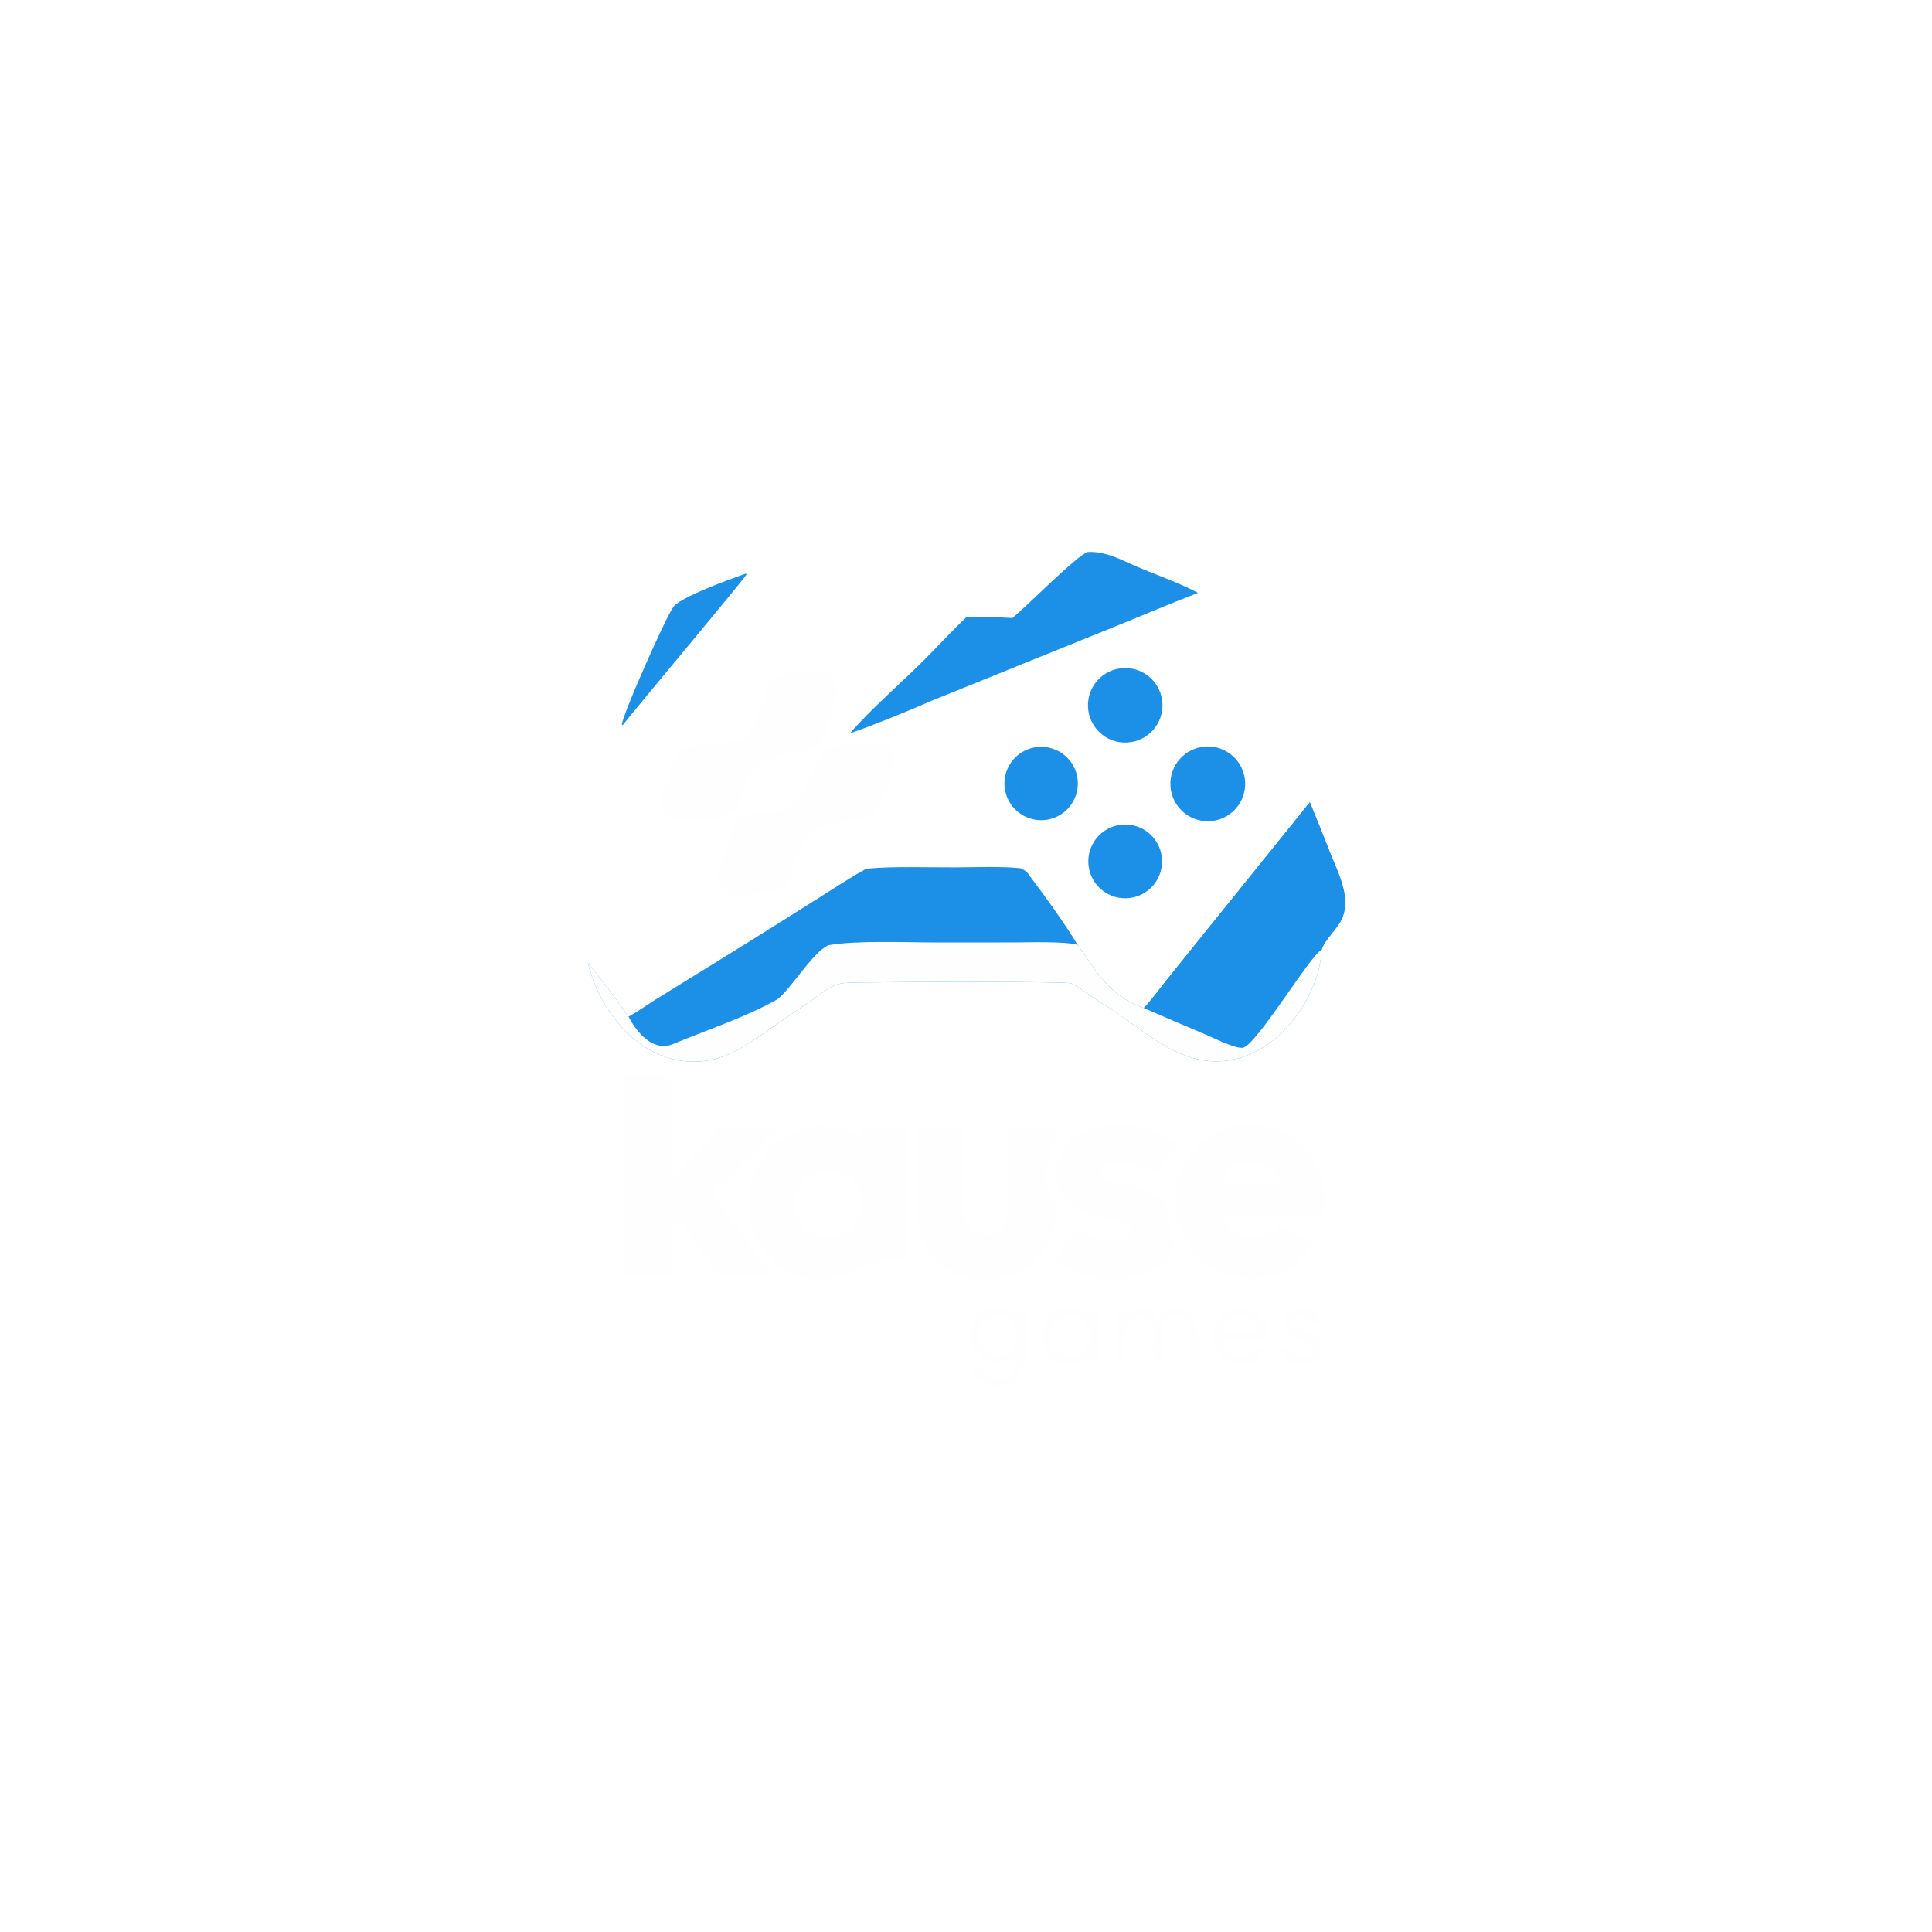
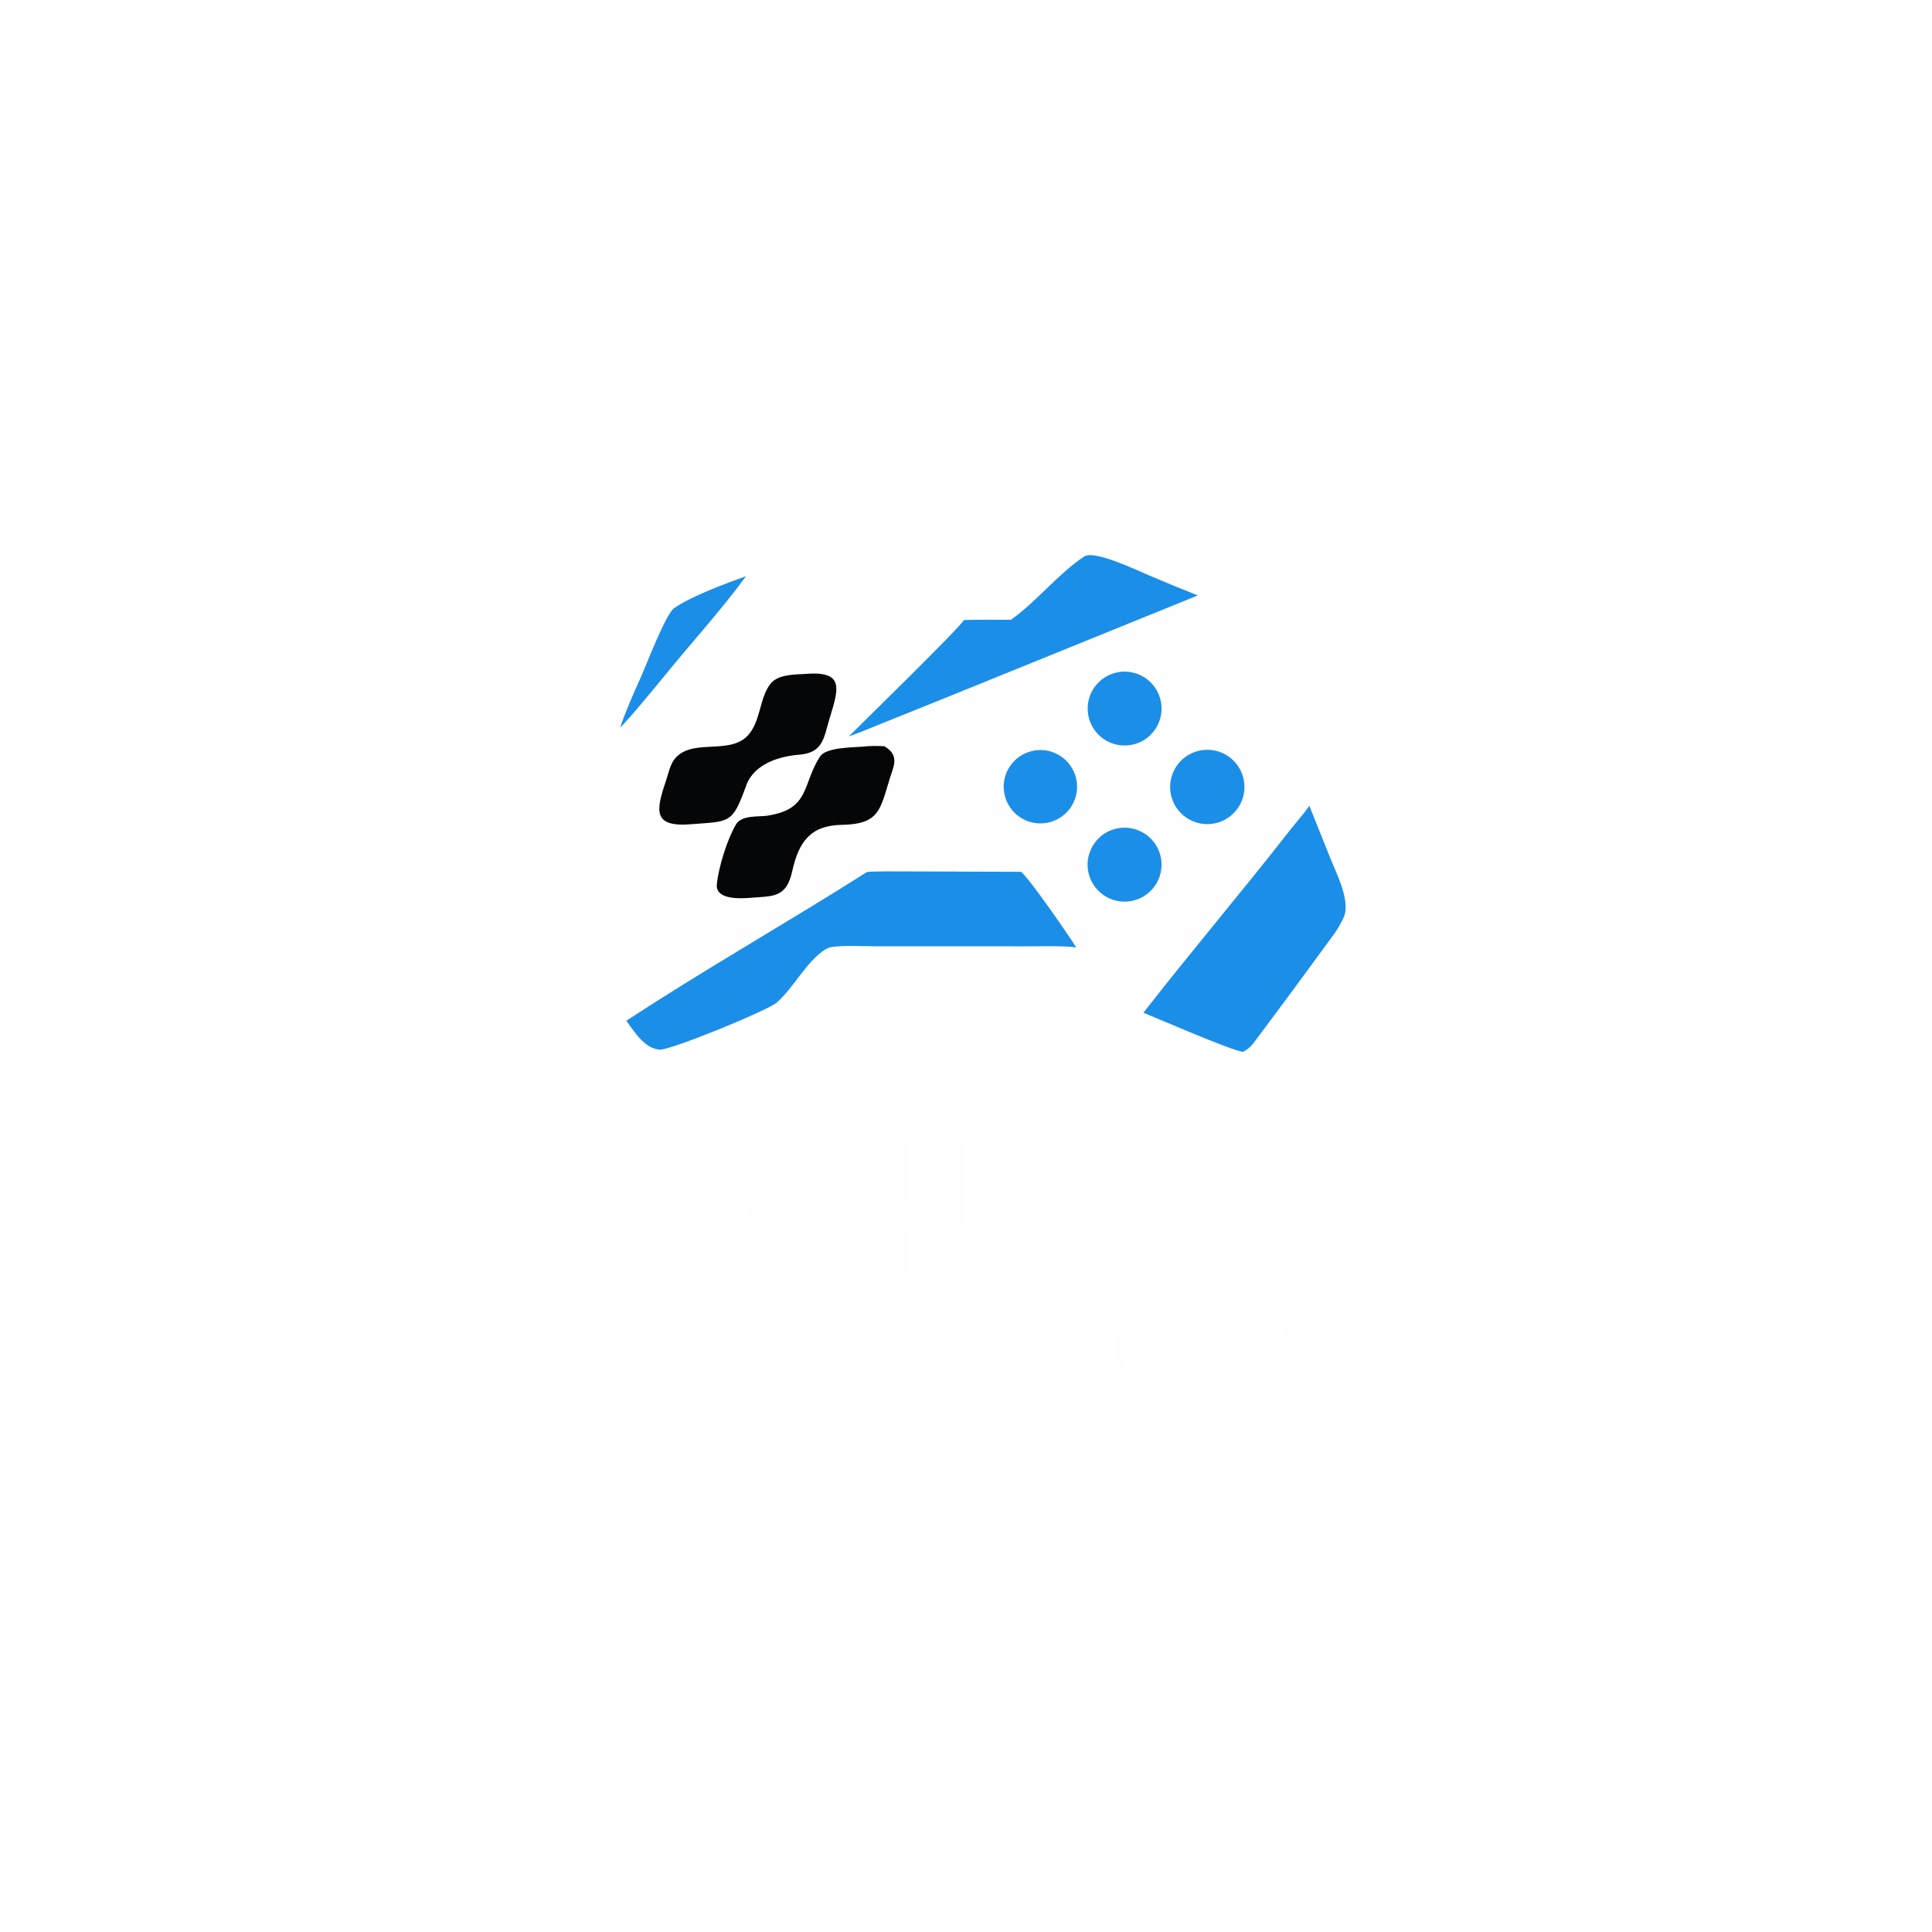
<svg xmlns="http://www.w3.org/2000/svg" width="1024" height="1024" viewBox="0 0 1024 1024">
-   <path fill="#1C8FE7" d="M694.252 425.237C697.92 434.124 701.493 443.05 704.971 452.014C709.1 462.354 715.63 474.396 711.779 485.665C709.723 491.686 702.014 497.805 700.467 503.482C699.712 520.413 690.125 537.611 677.711 548.866C668.121 557.56 655.763 563.135 642.632 562.478C624.725 561.582 610.715 550.167 596.72 540.246C590.838 536.077 584.784 532.187 578.742 528.257C575.239 525.978 571.997 523.135 568.161 521.435C567.975 521.353 567.793 521.262 567.605 521.185C564.798 520.034 459.324 520.37 449.125 520.926C446.572 521.065 444.336 521.353 442.001 522.458C437.44 524.614 433.134 528.109 428.993 530.98L407.166 545.985C395.295 554.099 384.938 561.866 370.005 562.621C340.267 564.126 318.039 537.011 311.628 510.466C317.83 517.681 327.524 530.836 333.134 538.819C337.757 536.389 342.899 532.616 347.416 529.813C353.152 526.253 358.909 522.718 364.639 519.15C387.664 504.999 410.596 490.696 433.433 476.244C436.49 474.337 457.718 460.606 459.555 460.422C472.727 459.105 492.366 459.804 506.29 459.734C517.065 459.68 529.596 459.175 540.243 460.112C541.602 460.232 543.798 461.636 544.559 462.64C552.695 473.375 564.471 489.526 571.184 500.83C582.432 516.511 587.964 527.601 606.211 534.266C608.944 531.655 612.836 526.451 615.259 523.383C619.749 517.659 624.29 511.976 628.882 506.333L694.252 425.237Z" />
-   <path fill="#1C8FE7" d="M694.252 425.237C697.92 434.124 701.493 443.05 704.971 452.014C709.1 462.354 715.63 474.396 711.779 485.665C709.723 491.686 702.014 497.805 700.467 503.482C694.674 505.832 665.766 554.449 658.64 555.32C654.495 555.827 643.074 550.027 638.902 548.263C627.976 543.666 617.079 539 606.211 534.266C608.944 531.655 612.836 526.451 615.259 523.383C619.749 517.659 624.29 511.976 628.882 506.333L694.252 425.237Z" />
-   <path fill="#FEFEFE" d="M333.134 538.819C337.412 547.186 346.29 557.747 356.705 553.378C374.495 545.915 394.602 539.411 411.441 529.979C417.731 526.456 430.763 504.341 439.178 500.972C454.024 498.346 480.411 499.532 496.109 499.522L537.257 499.504C545.151 499.502 564.778 498.832 571.184 500.83C582.432 516.511 587.964 527.601 606.211 534.266C617.079 539 627.976 543.666 638.902 548.263C643.074 550.027 654.495 555.827 658.64 555.32C665.766 554.449 694.674 505.832 700.467 503.482C699.712 520.413 690.125 537.611 677.711 548.866C668.121 557.56 655.763 563.135 642.632 562.478C624.725 561.582 610.715 550.167 596.72 540.246C590.838 536.077 584.784 532.187 578.742 528.257C575.239 525.978 571.997 523.135 568.161 521.435C567.975 521.353 567.793 521.262 567.605 521.185C564.798 520.034 459.324 520.37 449.125 520.926C446.572 521.065 444.336 521.353 442.001 522.458C437.44 524.614 433.134 528.109 428.993 530.98L407.166 545.985C395.295 554.099 384.938 561.866 370.005 562.621C340.267 564.126 318.039 537.011 311.628 510.466C317.83 517.681 327.524 530.836 333.134 538.819Z" />
-   <path fill="#FEFEFE" d="M430.507 597.198C441.615 595.779 447.239 597.915 456.371 603.393L456.44 597.41C464.778 597.375 473.115 597.387 481.453 597.444L481.537 666.807C472.293 667.888 457.672 668.915 450.546 673.955C439.656 680.629 422.608 678.982 412.513 671.366C385 650.609 394.724 601.604 430.507 597.198ZM440.741 655.589C450.466 654.684 457.636 646.097 456.791 636.366C455.945 626.635 447.401 619.413 437.665 620.2C427.846 620.993 420.548 629.627 421.401 639.441C422.254 649.256 430.932 656.501 440.741 655.589Z" />
-   <path fill="#FEFEFE" d="M330.935 569.335C339.127 569.255 347.32 569.267 355.512 569.372C355.574 587.844 355.998 607.635 355.545 626.004C357.182 623.894 359 621.872 360.848 619.944C367.784 612.706 374.182 605.287 380.567 597.554C391.123 597.303 402.074 597.489 412.66 597.531C409.285 601.432 403.552 606.783 399.763 610.521L377.595 632.408C383.921 640.794 389.882 649.388 396.321 657.84C400.904 664.263 405.402 670.714 410.387 676.833C401.359 677.293 390.463 677.025 381.298 677.031C374.136 666.529 367.318 656.635 359.542 646.545L355.595 651.828L355.541 677.057L330.989 677.115L330.935 569.335Z" />
-   <path fill="#1C8FE7" d="M576.434 292.585C584.139 292.144 591.136 295.128 598.021 298.306C609.822 303.754 623.582 308.139 634.962 314.239C620.242 319.9 605.206 326.343 590.492 332.262L493.593 371.489C480.949 377.075 463.295 384.205 450.428 388.727C461.425 375.999 477.343 362.234 489.437 350.189C496.994 342.663 504.767 334.079 512.391 326.95C520.458 326.871 528.525 327.081 536.577 327.579C544.443 321.108 570.505 294.63 576.434 292.585Z" />
-   <path fill="#FEFEFE" d="M657.589 596.167C671.944 595.52 680.767 597.348 691.184 608.071C702.083 619.29 703.162 629.223 702.887 644.037C684.387 643.964 665.887 643.999 647.387 644.141C654.37 658.604 666.986 660.198 678 648.743C681.856 650.921 685.579 653.443 689.287 655.873C691.654 657.507 694.048 659.101 696.47 660.654C689.44 668.85 681.663 675.321 670.695 677.103C659.725 678.885 648.28 676.823 639.218 670.245C630.547 663.854 624.761 654.287 623.127 643.64C619.55 620.129 633.675 599.392 657.589 596.167ZM646.74 628.079L664.25 628.073C669.081 628.097 674.361 628.016 679.151 628.249C675.933 619.643 672.218 616.025 662.607 615.697C653.033 616.456 650.229 619.466 646.74 628.079Z" />
-   <path fill="#FEFEFE" d="M534.537 597.103C543.077 597.03 551.619 597.075 560.158 597.237C560.295 615.138 547.516 616.852 559.922 638.08C560.196 656.147 552.685 671.413 534.554 676.257C512.689 682.099 493.342 673.857 487.016 651.887C485.736 644.808 486.086 634.812 486.111 627.351L486.113 597.442C494.401 597.384 502.69 597.384 510.979 597.443C511.043 607.375 511.044 617.308 510.983 627.241C510.975 631.966 510.693 640.756 511.6 645.05C512.031 647.185 513.033 649.162 514.499 650.771C516.576 653.006 519.495 654.267 522.545 654.248C537.151 654.254 534.665 636.257 534.641 626.319L534.537 597.103Z" />
-   <path fill="#FEFEFE" d="M583.929 596.647C599.629 595.602 611.394 596.804 624.322 606.416C620.155 611.39 616.042 616.813 612.034 621.953C609.305 620.418 606.413 619.192 603.412 618.3C598.315 616.74 585.171 613.899 583.47 621.161C584.468 627.54 600.504 627.765 606.436 630.378C611.694 632.694 612.503 632.424 617.279 636.552L617.825 637.031C618.799 647.503 620.509 648.876 621.904 657.104C622.511 660.669 621.66 664.327 619.542 667.257C614.984 673.605 604.701 676.261 597.448 677.543C582.765 679.169 570.033 676.407 557.907 668.012C560.229 664.48 567.539 655.927 570.65 651.881C577.942 655.809 585.029 658.312 593.415 657.309C597.002 656.879 600.473 655.532 599.573 651.279C597.535 648.587 592.709 647.005 589.257 646.55C568.479 643.811 551.466 631.094 563.215 608.47C566.939 601.299 576.081 598.399 583.929 596.647Z" />
-   <path fill="#FEFEFE" d="M456.099 394.289C460.554 393.977 468.015 392.808 471.712 395.593C478.435 400.657 468.005 424.892 464.449 429.931C455.276 440.391 434.498 430.352 426.386 444.902C415.083 465.177 425.836 472.624 398.625 474.042C389.875 474.466 383.785 476.266 380.203 466.605C381.584 459.13 386.25 441.651 390.573 435.305C394.191 429.995 402.684 431.411 408.403 430.568C429.381 427.475 426.048 412.531 434.995 399.225C438.22 394.428 449.845 394.852 456.099 394.289Z" />
-   <path fill="#FEFEFE" d="M417.026 356.187C432.376 355.078 449.927 352.18 441.943 374.13C438.287 384.182 438.776 397.213 424.838 398.477C417.051 399.183 408.381 400.622 402.464 405.989C389.642 417.163 398.09 432.96 377.256 434.2C369.611 435.277 363.255 435.083 355.56 435.019C345.062 427.056 352.036 420.696 353.941 411.097C358.16 389.839 372.319 396.283 388.167 393.093C408.256 389.049 398.25 360.356 417.026 356.187Z" />
-   <path fill="#1C8FE7" d="M638.9 395.665C649.856 394.973 659.289 403.316 659.94 414.275C660.591 425.233 652.212 434.634 641.252 435.244C630.349 435.851 621.008 427.526 620.361 416.626C619.713 405.725 628.002 396.354 638.9 395.665Z" />
-   <path fill="#1C8FE7" d="M595.629 354.082C606.51 353.663 615.678 362.129 616.125 373.009C616.572 383.89 608.128 393.079 597.249 393.553C586.332 394.029 577.102 385.549 576.654 374.63C576.206 363.711 584.709 354.503 595.629 354.082Z" />
-   <path fill="#1C8FE7" d="M594.242 437.13C604.926 435.96 614.55 443.635 615.788 454.311C617.025 464.987 609.411 474.66 598.743 475.964C587.979 477.281 578.201 469.584 576.953 458.812C575.704 448.04 583.462 438.311 594.242 437.13Z" />
-   <path fill="#1C8FE7" d="M546.756 396.479C557.066 393.695 567.693 399.74 570.568 410.025C573.443 420.31 567.492 430.99 557.233 433.955C546.845 436.958 536.002 430.916 533.09 420.502C530.179 410.088 536.317 399.298 546.756 396.479Z" />
-   <path fill="#1C8FE7" d="M395.183 304.058L395.756 304.32C395.46 305.788 337.175 375.162 330.208 384.146L329.647 384.167C329.089 380.631 352.983 326.82 356.945 321.633C361.048 316.262 386.989 306.955 395.183 304.058Z" />
-   <path fill="#FEFEFE" d="M525.475 693.508C531.955 692.991 534.578 694.155 539.255 698.289C539.436 695.954 539.212 694.387 541.394 693.255C542.426 693.566 542.165 693.354 542.857 693.978C543.663 694.704 543.591 697.283 543.627 698.41C543.909 707.288 545.081 724.401 538.773 730.966C536.274 733.567 532.95 734.787 529.383 734.823C524.93 734.869 520.105 733.064 517.052 729.723C515.692 728.236 514.995 726.827 515.142 724.813L516.021 724.114C518.668 724.508 518.006 724.106 520.013 725.904C531.704 736.38 538.152 729.539 539.584 717.455C534.535 721.992 528.176 724.006 521.792 720.759C518.326 718.961 515.738 715.835 514.617 712.095C511.912 703.325 516.875 695.857 525.475 693.508ZM532.248 717.82C537.667 715.952 540.584 710.081 538.798 704.634C537.012 699.187 531.186 696.182 525.712 697.885C522.097 699.009 519.369 701.995 518.573 705.696C517.777 709.397 519.036 713.241 521.869 715.752C524.702 718.264 528.669 719.054 532.248 717.82Z" />
-   <path fill="#FEFEFE" d="M562.698 693.574C570.314 693.046 570.515 693.753 577.15 697.423C578.751 694.924 577.649 695.102 579.802 693.541C581.351 693.839 580.669 693.513 581.875 694.64C582.675 701.578 581.823 709.863 582.156 716.931C582.264 719.209 582.473 723.861 578.87 722.43C577.577 721.049 577.613 720.617 577.329 718.848L576.736 719.089C575.941 719.696 575.047 720.373 574.198 720.89C570.576 723.052 566.228 723.64 562.162 722.52C558.469 721.464 555.377 718.93 553.617 715.517C551.659 711.637 551.405 707.117 552.914 703.042C554.796 697.99 558.09 695.693 562.698 693.574ZM570.251 718.559C575 717.049 578.098 712.486 577.75 707.516C577.526 704.305 575.881 701.362 573.263 699.489C570.646 697.616 567.329 697.009 564.218 697.832C560.428 698.835 557.479 701.814 556.515 705.614C555.55 709.414 556.722 713.438 559.575 716.127C562.428 718.816 566.515 719.747 570.251 718.559Z" />
-   <path fill="#FEFEFE" d="M657.007 693.151C668.192 693.357 671.428 699.452 672.614 709.422C668.556 709.576 649.775 709.036 647.827 710.296C647.52 712.157 648.702 714.032 649.86 715.412C651.597 717.523 654.127 718.827 656.855 719.018C660.384 719.238 662.346 718.145 664.918 715.983C666.451 714.106 667.528 712.739 669.933 713.777C670.84 718.171 666.007 721.606 662.111 722.545C647.424 726.084 638.067 711.235 646.073 699.023C648.65 695.092 652.463 693.772 657.007 693.151ZM660.375 706.015C663.001 705.969 665.578 706.006 668.174 705.633C664.91 698.438 662.686 696.587 654.408 697.672C652.176 698.921 649.227 701.036 647.897 703.272L647.869 704.422C649.818 706.331 652.301 706.158 654.977 706.128C656.776 706.104 658.576 706.066 660.375 706.015Z" />
-   <path fill="#FEFEFE" d="M614.191 698.528C621.091 690.855 630.596 690.255 634.323 701.291C635.57 705.43 635.133 710.127 635.336 714.296C635.5 717.653 635.635 726.294 630.794 721.186C630.801 721.194 630.947 712.871 630.955 711.707C630.983 707.523 631.266 703.132 628.675 699.394C626.079 695.708 621.652 696.215 618.804 699.172C615.213 702.902 615.579 706.86 615.612 711.597C615.633 714.514 615.818 718.976 615.3 721.703C606.561 723.633 614.856 703.611 609.662 699.987C591.779 687.508 597.457 720.411 595.267 722.399C592.939 722.477 593.461 722.825 592.061 721.678C591.284 719.363 591.631 698.182 591.825 694.395C593.309 693.589 592.505 693.878 594.48 693.906C596.043 694.753 596.028 695.022 596.749 696.546C599.029 695.181 600.21 694.593 602.651 693.538C608.039 693.191 610.855 694.133 614.191 698.528Z" />
-   <path fill="#FEFEFE" d="M688.7 693.142C692.828 693.199 701.852 696.766 698.956 701.419C693.253 702.165 695.101 697.54 690.138 697.103C687.404 696.862 684.309 698.293 684.404 701.353C687.506 706.493 698.629 706.616 700.105 713.021C701.514 719.134 695.189 721.995 690.766 723.066C687.351 722.902 686.719 722.753 683.424 721.681C682.571 720.836 681.782 719.93 681.063 718.968C679.461 716.845 679.116 716.252 679.416 714.068C682.039 714.253 686.712 717.686 689.126 719.268C692.597 719.423 695.512 718.11 695.532 714.282C692.379 708.575 674.683 708.195 681.717 696.835C683.178 694.476 686.15 693.662 688.7 693.142Z" />
+   <path fill="#FEFEFE" d="M535.836 328.494C549.78 318.54 560.738 304.166 574.66 294.946C580 291.409 602.678 302.252 608.461 304.732C617.211 308.46 626.005 312.085 634.842 315.604C642.914 318.169 649.7 320.799 653.434 328.888C659.994 343.097 665.789 358.121 671.761 372.601L686.567 408.733C688.827 414.279 692.053 421.61 693.979 427.125L705.397 455.602C708.425 463.056 714.818 475.613 712.852 484.302C712.3 486.742 708.967 492.49 707.454 494.566C693.178 514.154 678.741 533.728 664.185 553.107C662.935 554.772 660.715 556.678 658.768 557.471C653.114 557.016 614.407 540.15 606.051 536.769C592.133 531.159 585.967 524.078 577.89 511.703C575.94 508.714 572.899 504.623 570.434 502.134C564.078 501.251 552.454 501.569 545.638 501.562L503.361 501.532L462.79 501.528C455.695 501.53 448.114 500.999 441.081 501.904C439.066 502.164 437.408 503.099 435.806 504.311C426.285 511.513 420.607 523.476 411.756 531.33C406.9 535.639 354.946 556.828 349.605 556.345C343.688 555.809 339.39 551.088 336.061 546.649C334.661 544.806 333.303 542.931 331.989 541.026C321.383 527.238 311.605 511.597 300.781 497.852C290.233 484.457 291.156 478.293 297.275 462.891C299.82 456.483 302.466 449.945 304.986 443.701L328.693 385.57C330.991 378.578 336.009 366.908 339.169 360.02C342.354 353.077 352.683 325.787 357.156 322.474C365.324 316.425 385.404 308.939 395.425 305.384C403.027 302.274 417.247 295.265 424.68 294.615C426.915 294.42 429.341 294.875 431.404 295.729C439.326 299.009 459.694 321.516 468.164 328.652C482.429 328.923 496.768 328.333 510.87 328.606C519.092 328.414 527.591 328.505 535.836 328.494Z" />
+   <path fill="#1B8EE8" d="M331.989 541.026C373.112 514.01 417.72 488.724 459.354 462.296C460.379 461.645 480.527 461.879 483.701 461.882L541.194 462.08C545.798 465.826 566.327 495.616 570.434 502.134C564.078 501.251 552.454 501.569 545.638 501.562L503.361 501.532L462.79 501.528C455.695 501.53 448.114 500.999 441.081 501.904C439.066 502.164 437.408 503.099 435.806 504.311C426.285 511.513 420.607 523.476 411.756 531.33C406.9 535.639 354.946 556.828 349.605 556.345C343.688 555.809 339.39 551.088 336.061 546.649C334.661 544.806 333.303 542.931 331.989 541.026Z" />
+   <path fill="#1B8EE8" d="M693.979 427.125L705.397 455.602C708.425 463.056 714.818 475.613 712.852 484.302C712.3 486.742 708.967 492.49 707.454 494.566C693.178 514.154 678.741 533.728 664.185 553.107C662.935 554.772 660.715 556.678 658.768 557.471C653.114 557.016 614.407 540.15 606.051 536.769C631.232 504.387 658.048 472.92 683.291 440.549C686.804 436.044 690.687 431.808 693.979 427.125Z" />
+   <path fill="#1B8EE8" d="M535.836 328.494C549.78 318.54 560.738 304.166 574.66 294.946C580 291.409 602.678 302.252 608.461 304.732C617.211 308.46 626.005 312.085 634.842 315.604L501.534 369.706L467.465 383.407C462.235 385.502 455.091 388.577 449.884 390.302C456.433 383.735 509.862 331.634 510.87 328.606C519.092 328.414 527.591 328.505 535.836 328.494Z" />
+   <path fill="#1B8EE8" d="M328.693 385.57C330.991 378.578 336.009 366.908 339.169 360.02C342.354 353.077 352.683 325.787 357.156 322.474C365.324 316.425 385.404 308.939 395.425 305.384C382.215 323.466 365.383 341.868 351.178 359.475C348.04 363.366 331.834 382.974 328.693 385.57Z" />
+   <path fill="#050607" d="M458.024 395.706C461.152 395.23 465.642 395.372 468.784 395.529C469.216 395.812 469.644 396.102 470.068 396.398C476.568 400.975 473.494 406.612 471.739 412.206C466.552 428.733 466.392 436.859 446.245 437.183C429.461 437.454 423.315 446.296 419.869 461.872C416.702 476.183 409.51 474.882 397.124 475.903C392.423 476.235 379.186 476.951 379.94 468.803C380.775 459.779 385.426 444.864 390.084 436.969C393.038 431.962 401.705 432.999 406.501 432.362C429.509 428.909 424.991 415.962 434.594 401.018C437.77 396.076 451.57 396.19 458.024 395.706Z" />
+   <path fill="#050607" d="M426.667 357.207C447.937 355.413 444.474 365.115 439.62 381.042C436.682 390.685 436.419 398.743 424.251 399.945C413.302 400.691 399.686 404.771 395.523 416.291C388.072 436.905 386.969 435.197 366.121 436.873C345.985 438.462 347.651 429.722 352.82 414.323C353.998 410.812 355.102 405.603 357.271 402.686C365.831 391.176 384.867 399.904 395.273 390.884C403.435 383.587 402.156 370.033 408.468 362.318C412.42 357.487 420.768 357.527 426.667 357.207Z" />
+   <path fill="#1B8EE8" d="M635.792 397.84C646.483 395.565 656.982 402.43 659.186 413.136C661.39 423.842 654.456 434.296 643.736 436.429C633.115 438.543 622.779 431.687 620.596 421.08C618.412 410.473 625.2 400.093 635.792 397.84Z" />
+   <path fill="#1B8EE8" d="M592.977 438.925C603.651 437.235 613.68 444.501 615.398 455.17C617.117 465.839 609.878 475.887 599.213 477.633C588.509 479.387 578.416 472.114 576.69 461.406C574.965 450.697 582.264 440.622 592.977 438.925Z" />
+   <path fill="#1B8EE8" d="M592.432 356.321C599.36 355.013 606.455 357.532 611.009 362.914C615.562 368.297 616.869 375.712 614.431 382.327C611.993 388.942 606.186 393.736 599.229 394.876C588.65 396.61 578.645 389.513 576.784 378.956C574.922 368.399 581.898 358.309 592.432 356.321Z" />
+   <path fill="#1B8EE8" d="M547.939 397.854C554.821 396.601 561.845 399.14 566.334 404.504C570.823 409.869 572.085 417.231 569.638 423.784C567.191 430.337 561.413 435.07 554.507 436.18C543.983 437.87 534.06 430.772 532.26 420.266C530.46 409.761 537.453 399.765 547.939 397.854Z" />
+   <path fill="#FEFEFE" d="M428.501 602.61C441.027 602.207 445.35 602.126 456.021 608.982L456.195 602.586C464.319 602.87 472.935 602.741 481.1 602.745L481.062 652.255C481.08 660.813 481.673 678.736 479.968 686.27C477.828 695.84 471.933 704.148 463.607 709.328C448.931 718.488 429.154 718.715 413.484 712.07C409.03 710.181 399.953 705.9 397.387 701.637C401.216 697.484 409.833 690.054 414.295 685.96C429.56 698.496 454.504 700.379 456.092 675.03C444.311 684.212 425.175 685.64 413.287 677.097C385.096 656.838 394.033 609.842 428.501 602.61ZM443.702 660.187C453.065 657.643 458.598 647.998 456.068 638.632C453.537 629.266 443.899 623.719 434.53 626.237C425.142 628.759 419.583 638.42 422.118 647.804C424.653 657.188 434.322 662.735 443.702 660.187Z" />
+   <path fill="#FEFEFE" d="M330.557 573.976L355.295 574.085C354.637 587.039 355.499 601.721 355.226 614.84C355.107 620.551 355.549 626.447 354.963 632.137C363.035 622.002 372.664 613.172 380.878 602.745C391.063 603.073 402.033 602.895 412.276 602.912C407.808 607.97 401.866 613.376 396.911 618.166L377.434 637.325C382.311 644.975 390.019 654.824 395.566 662.279C400.342 668.909 405.252 675.44 410.292 681.871C400.813 682.063 390.741 681.871 381.216 681.851C374.196 673.705 367.134 661.809 359.214 652.306L355.378 656.896L355.357 681.715C347.223 681.798 339.087 681.832 330.952 681.815C329.825 647.526 330.598 608.582 330.557 573.976Z" />
+   <path fill="#FEFEFE" d="M657.568 602.622C678.848 600.986 693.924 609.932 701.179 630.926C703.422 637.415 703.21 643.102 703.252 649.869L667.734 649.823C663.452 649.81 652.141 649.474 648.637 650.221L648.299 650.915C650.56 659.927 663.736 664.116 671.139 659.231C673.88 657.423 674.713 656.963 676.94 654.61L677.449 654.064C681.681 656.143 685.749 658.7 689.793 661.137C692.815 663.131 693.573 663.787 696.157 666.302C689.481 674.058 683.501 679.504 673.111 681.776C635.456 690.008 609.549 652.633 628.725 619.899C632.699 613.114 640.853 607.07 648.244 604.6C650.899 603.713 654.665 603.283 657.568 602.622ZM668.625 634.146L679.482 634.306C675.666 624.781 670.823 621.682 660.517 622.136C652.782 623.738 649.924 626.693 647.259 634.099L668.625 634.146Z" />
+   <path fill="#FEFEFE" d="M485.974 602.559C494.215 602.756 502.571 602.644 510.842 602.753L510.762 631.968C510.75 637.44 510.497 643.123 511.104 648.414C512.648 662.331 531.208 663.484 533.881 649.359C535.002 643.434 534.519 637.137 534.484 631.095C534.37 621.608 534.356 612.121 534.443 602.634C542.97 602.887 551.5 602.946 560.029 602.809C560.285 615.988 555.809 614.823 554.624 625.828C554.507 635.796 559.45 640.551 559.504 648.406C559.733 681.425 516.739 693.536 495.555 672.44C491.723 668.685 488.94 663.993 487.485 658.829C485.021 650.114 485.95 614.079 485.974 602.559Z" />
+   <path fill="#FEFEFE" d="M586.764 602.178C600.443 600.575 612.158 604.27 623.551 611.469C619.657 616.767 615.722 622.034 611.745 627.27C604.979 623.559 588.516 617.374 583.445 626.128C583.386 627.123 583.259 628.449 584.275 629.045C594.76 635.199 607.558 632.555 616.617 642.892L617.055 643.401C617.527 646.417 618.055 649.189 618.766 652.136C620.502 659.321 624.667 667.426 618.591 673.788C611.878 680.816 602.43 682.379 593.277 682.944C580.49 683 567.462 681.791 557.22 673.301C561.614 668.046 566.035 662.815 570.482 657.605C577.389 660.319 583.68 662.755 591.212 662.633C594.58 662.578 600.166 662.592 599.778 657.672C599.623 654.449 594.042 652.116 590.921 651.815C568.743 649.679 550.104 636.826 564.209 612.68C568.114 605.996 578.535 603.28 586.764 602.178Z" />
+   <path fill="#FEFEFE" d="M526.276 697.614C532.787 697.254 534.825 699.122 539.279 703.47C539.179 701.645 538.92 700.29 539.584 698.607C541.007 697.764 540.964 698.076 542.925 698.098C544.282 699.68 543.594 705.906 543.54 708.258C543.248 720.913 546.776 739.354 528.156 739.322C523.769 739.315 514.666 734.765 515.185 729.519C516.384 728.219 516.015 728.627 518.128 728.205C519.861 729.461 520.404 731.32 521.872 732.75C525.636 736.416 531.658 737.094 535.397 733.009C539.089 728.975 539.086 726.176 539.124 721.152C536.976 723.638 535.901 724.854 532.746 725.974C529.298 727.228 525.481 726.963 522.24 725.243C518.416 723.196 515.594 719.675 514.431 715.496C513.42 711.857 513.918 707.965 515.814 704.699C518.29 700.501 521.795 698.832 526.276 697.614ZM531.524 722.338C537.004 720.811 540.282 715.209 538.928 709.683C537.573 704.158 532.076 700.707 526.511 701.888C522.753 702.685 519.727 705.465 518.615 709.143C517.504 712.82 518.482 716.811 521.168 719.557C523.855 722.303 527.823 723.369 531.524 722.338Z" />
+   <path fill="#FEFEFE" d="M565.668 697.6C573.427 697.495 575.006 701.782 577.574 702.002C577.672 700.656 577.675 699.615 578.081 698.319C579.866 697.914 579.853 697.82 581.712 698.253C582.346 703.463 582.082 720.814 581.967 726.52L581.535 726.78C579.421 726.765 578.991 727.162 577.701 726.132C577.538 725.038 577.51 724.096 577.543 722.991C576.091 723.31 576.737 723.145 575.411 724.298C570.277 727.907 564.372 728.798 558.905 725.303C555.273 722.962 552.791 719.203 552.064 714.943C550.464 705.555 556.653 698.93 565.668 697.6ZM556.06 711.749C555.816 715.244 557.293 718.638 560.017 720.842C562.742 723.045 566.369 723.78 569.736 722.811C573.459 721.74 576.316 718.745 577.211 714.976C578.106 711.206 576.901 707.247 574.057 704.616C571.213 701.985 567.172 701.091 563.484 702.276C559.305 703.619 556.365 707.371 556.06 711.749Z" />
+   <path fill="#FEFEFE" d="M655.72 697.586C664.215 696.86 669.966 701.426 672.406 709.721C672.811 711.098 672.584 712.232 671.783 713.427C669.049 715.425 651.312 714.229 647.145 714.111C650.087 722.734 656.133 726.801 664.274 720.926L664.568 720.605C666.26 718.728 666.839 717.656 669.488 718.022L670.104 718.942C669.516 729.095 648.565 731.455 643.955 718.149C642.553 713.979 642.894 709.419 644.9 705.504C647.43 700.633 650.798 699.017 655.72 697.586ZM647.511 710.419L660.125 710.4L668.168 710.386C665.691 704.071 664.019 701.829 656.767 701.635C650.856 702.951 648.96 704.558 647.511 710.419Z" />
+   <path fill="#FEFEFE" d="M614.16 703.008C615.057 702.081 617.316 699.809 618.289 699.355C633.185 692.422 636.026 705.916 635.135 717.647C634.935 720.283 635.393 722.956 634.82 725.62C633.591 727.064 634.339 726.522 632.383 727.133C631.929 727 631.475 726.868 631.022 726.735C629.812 719.57 633.9 691.817 618.402 703.847C615.238 706.303 615.715 712.957 615.711 717.25C615.768 719.757 616.232 724.851 614.897 726.695C612.998 726.766 612.758 727.133 611.602 726.241C610.829 721.088 611.768 715.241 611.219 709.852C610.267 700.506 602.131 698.697 596.709 706.372C595.794 711.795 596.918 723.78 595.234 726.327C593.486 727.387 594.351 727.297 592.595 726.906C590.934 724.47 591.643 703.465 592.015 699.529C593.408 697.928 592.585 698.317 594.375 697.973C595.697 698.774 595.382 698.623 596.219 700.096L596.456 700.522C599.327 700.696 599.34 698.595 604.232 697.627C605.091 697.722 605.948 697.839 606.802 697.977C610.382 698.586 612.148 700.142 614.16 703.008Z" />
+   <path fill="#FEFEFE" d="M688.859 697.513C693.774 697.352 698.732 699.88 699.733 705.027L699.21 705.756C693.391 706.166 695.378 702.541 690.76 701.579C687.919 700.987 684.879 702.914 684.779 705.971C687.293 710.735 698.46 710.908 699.954 717.244C701.609 724.264 696.316 726.481 690.852 727.545C686.065 726.366 679.616 726.367 679.457 719.222L680.225 718.55C684.561 718.205 684.034 720.932 687.009 722.806C690.32 724.892 693.713 723.316 695.691 720.464C696.389 714.042 682.352 715.008 680.584 708.463C678.881 702.16 683.928 698.997 688.859 697.513Z" />
</svg>
